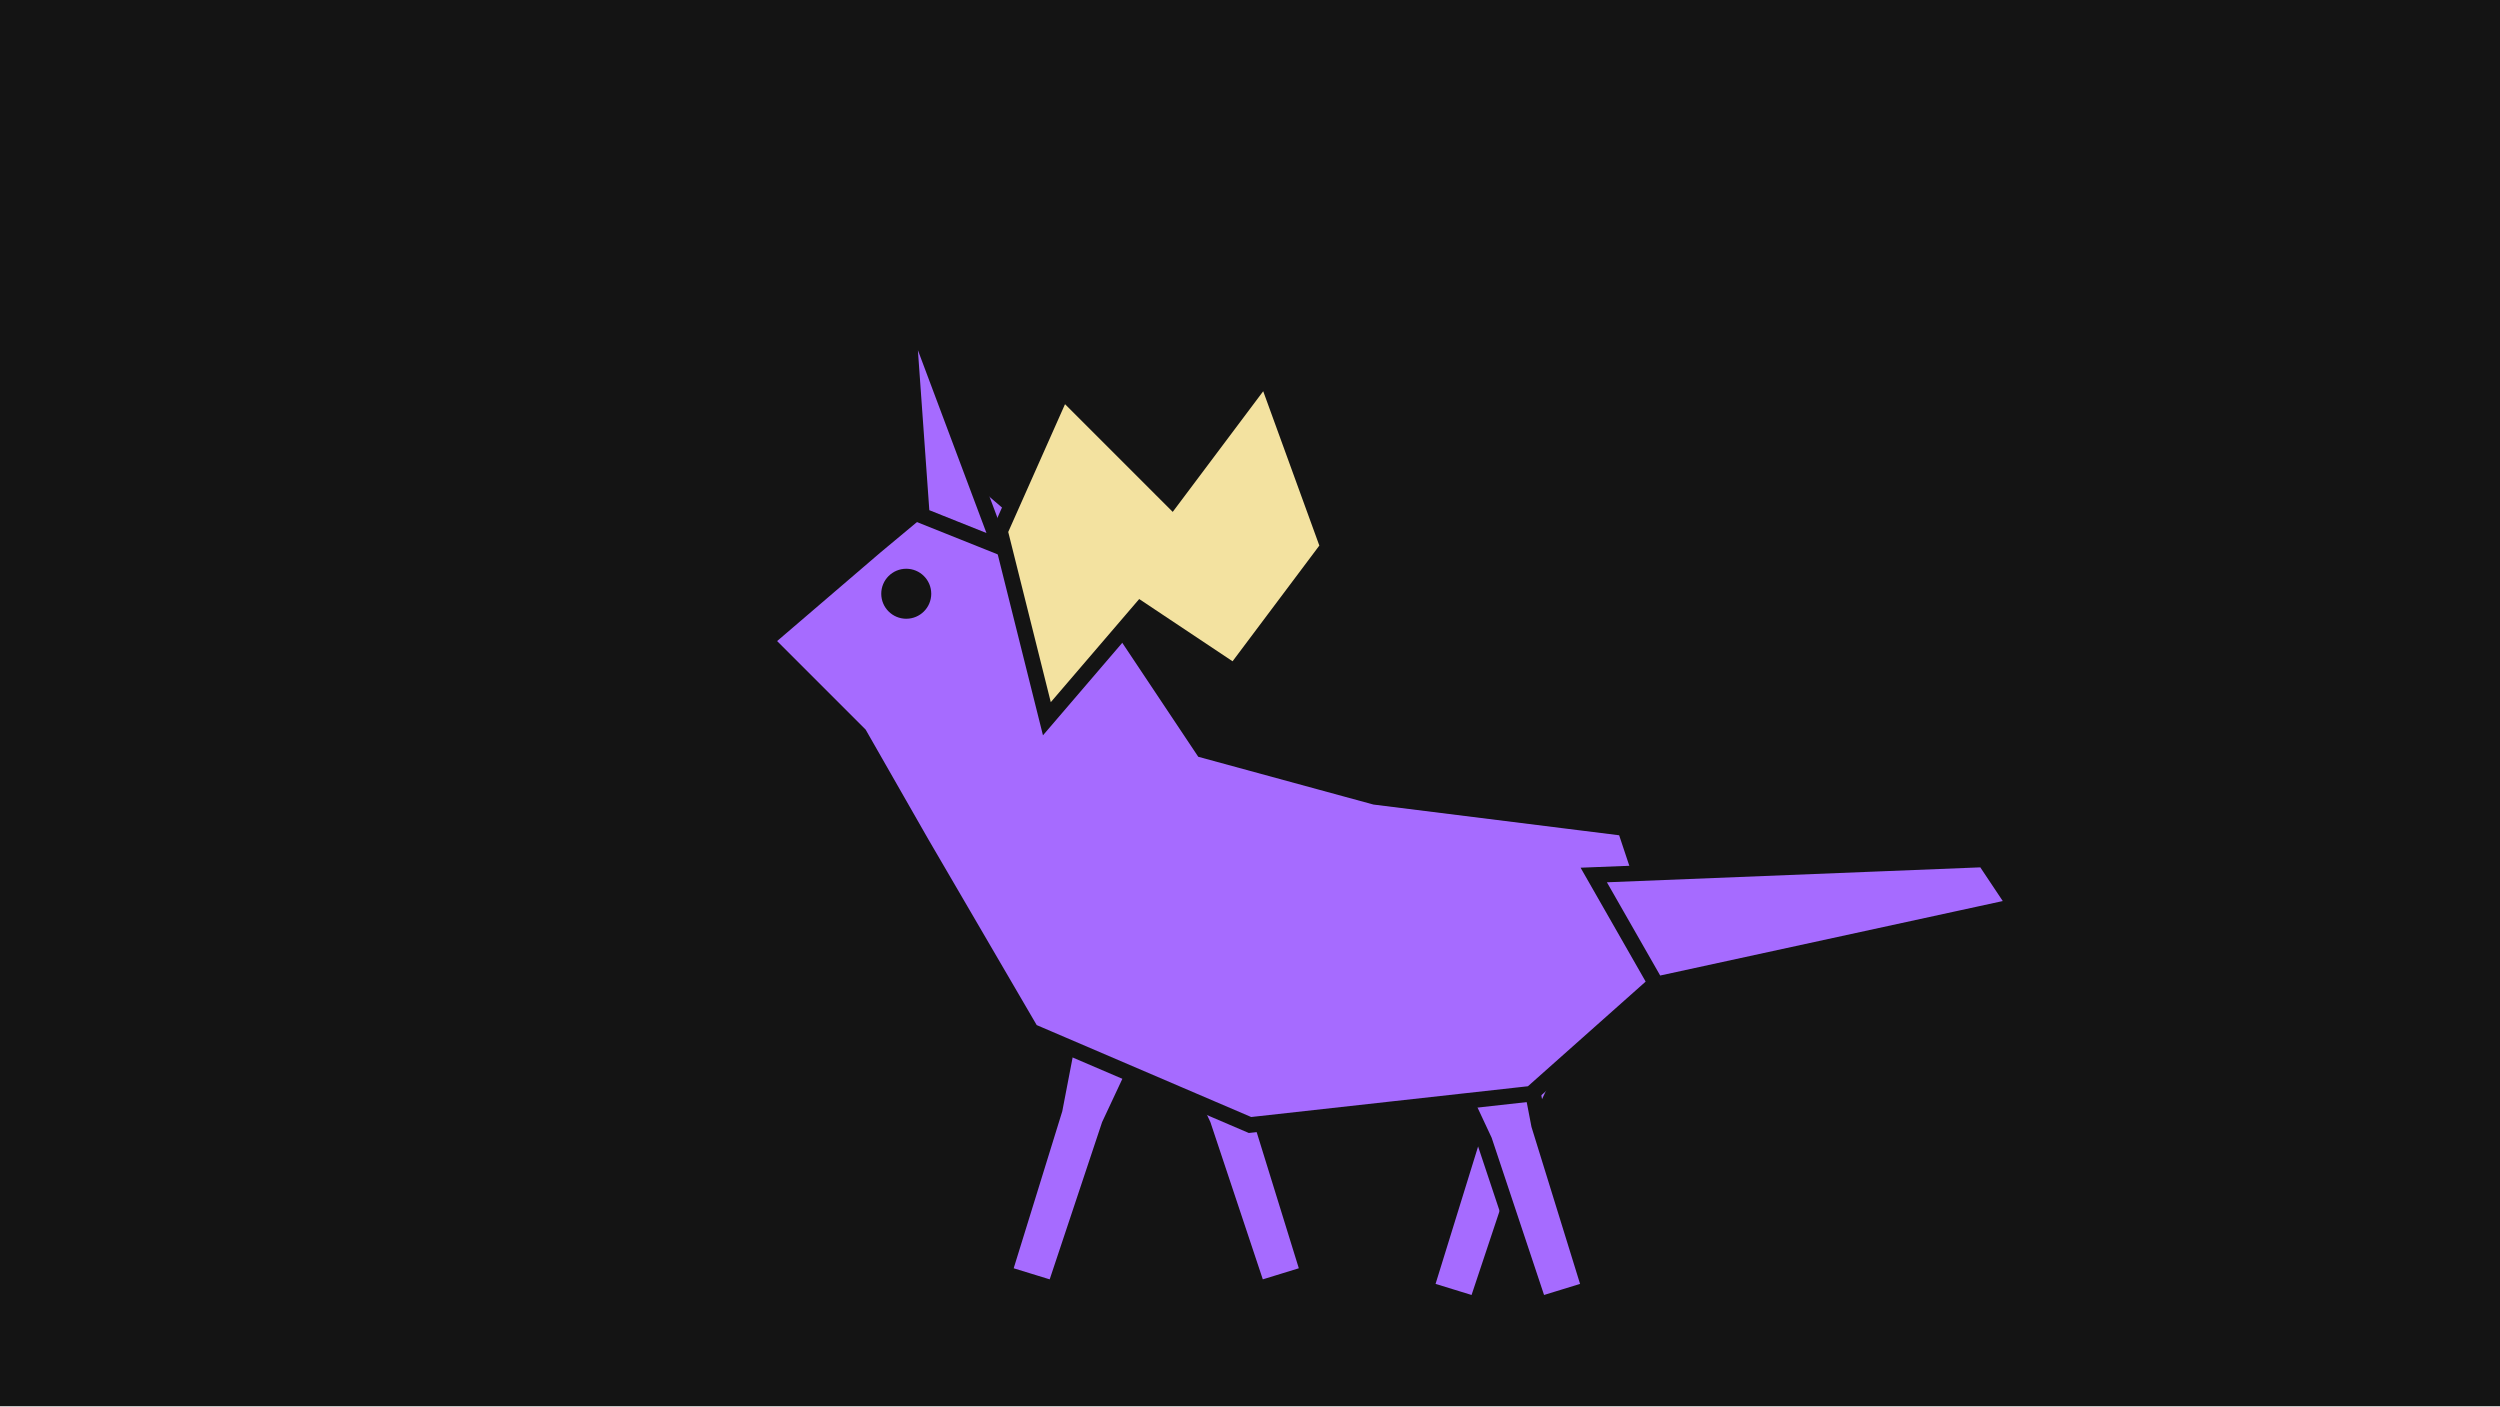
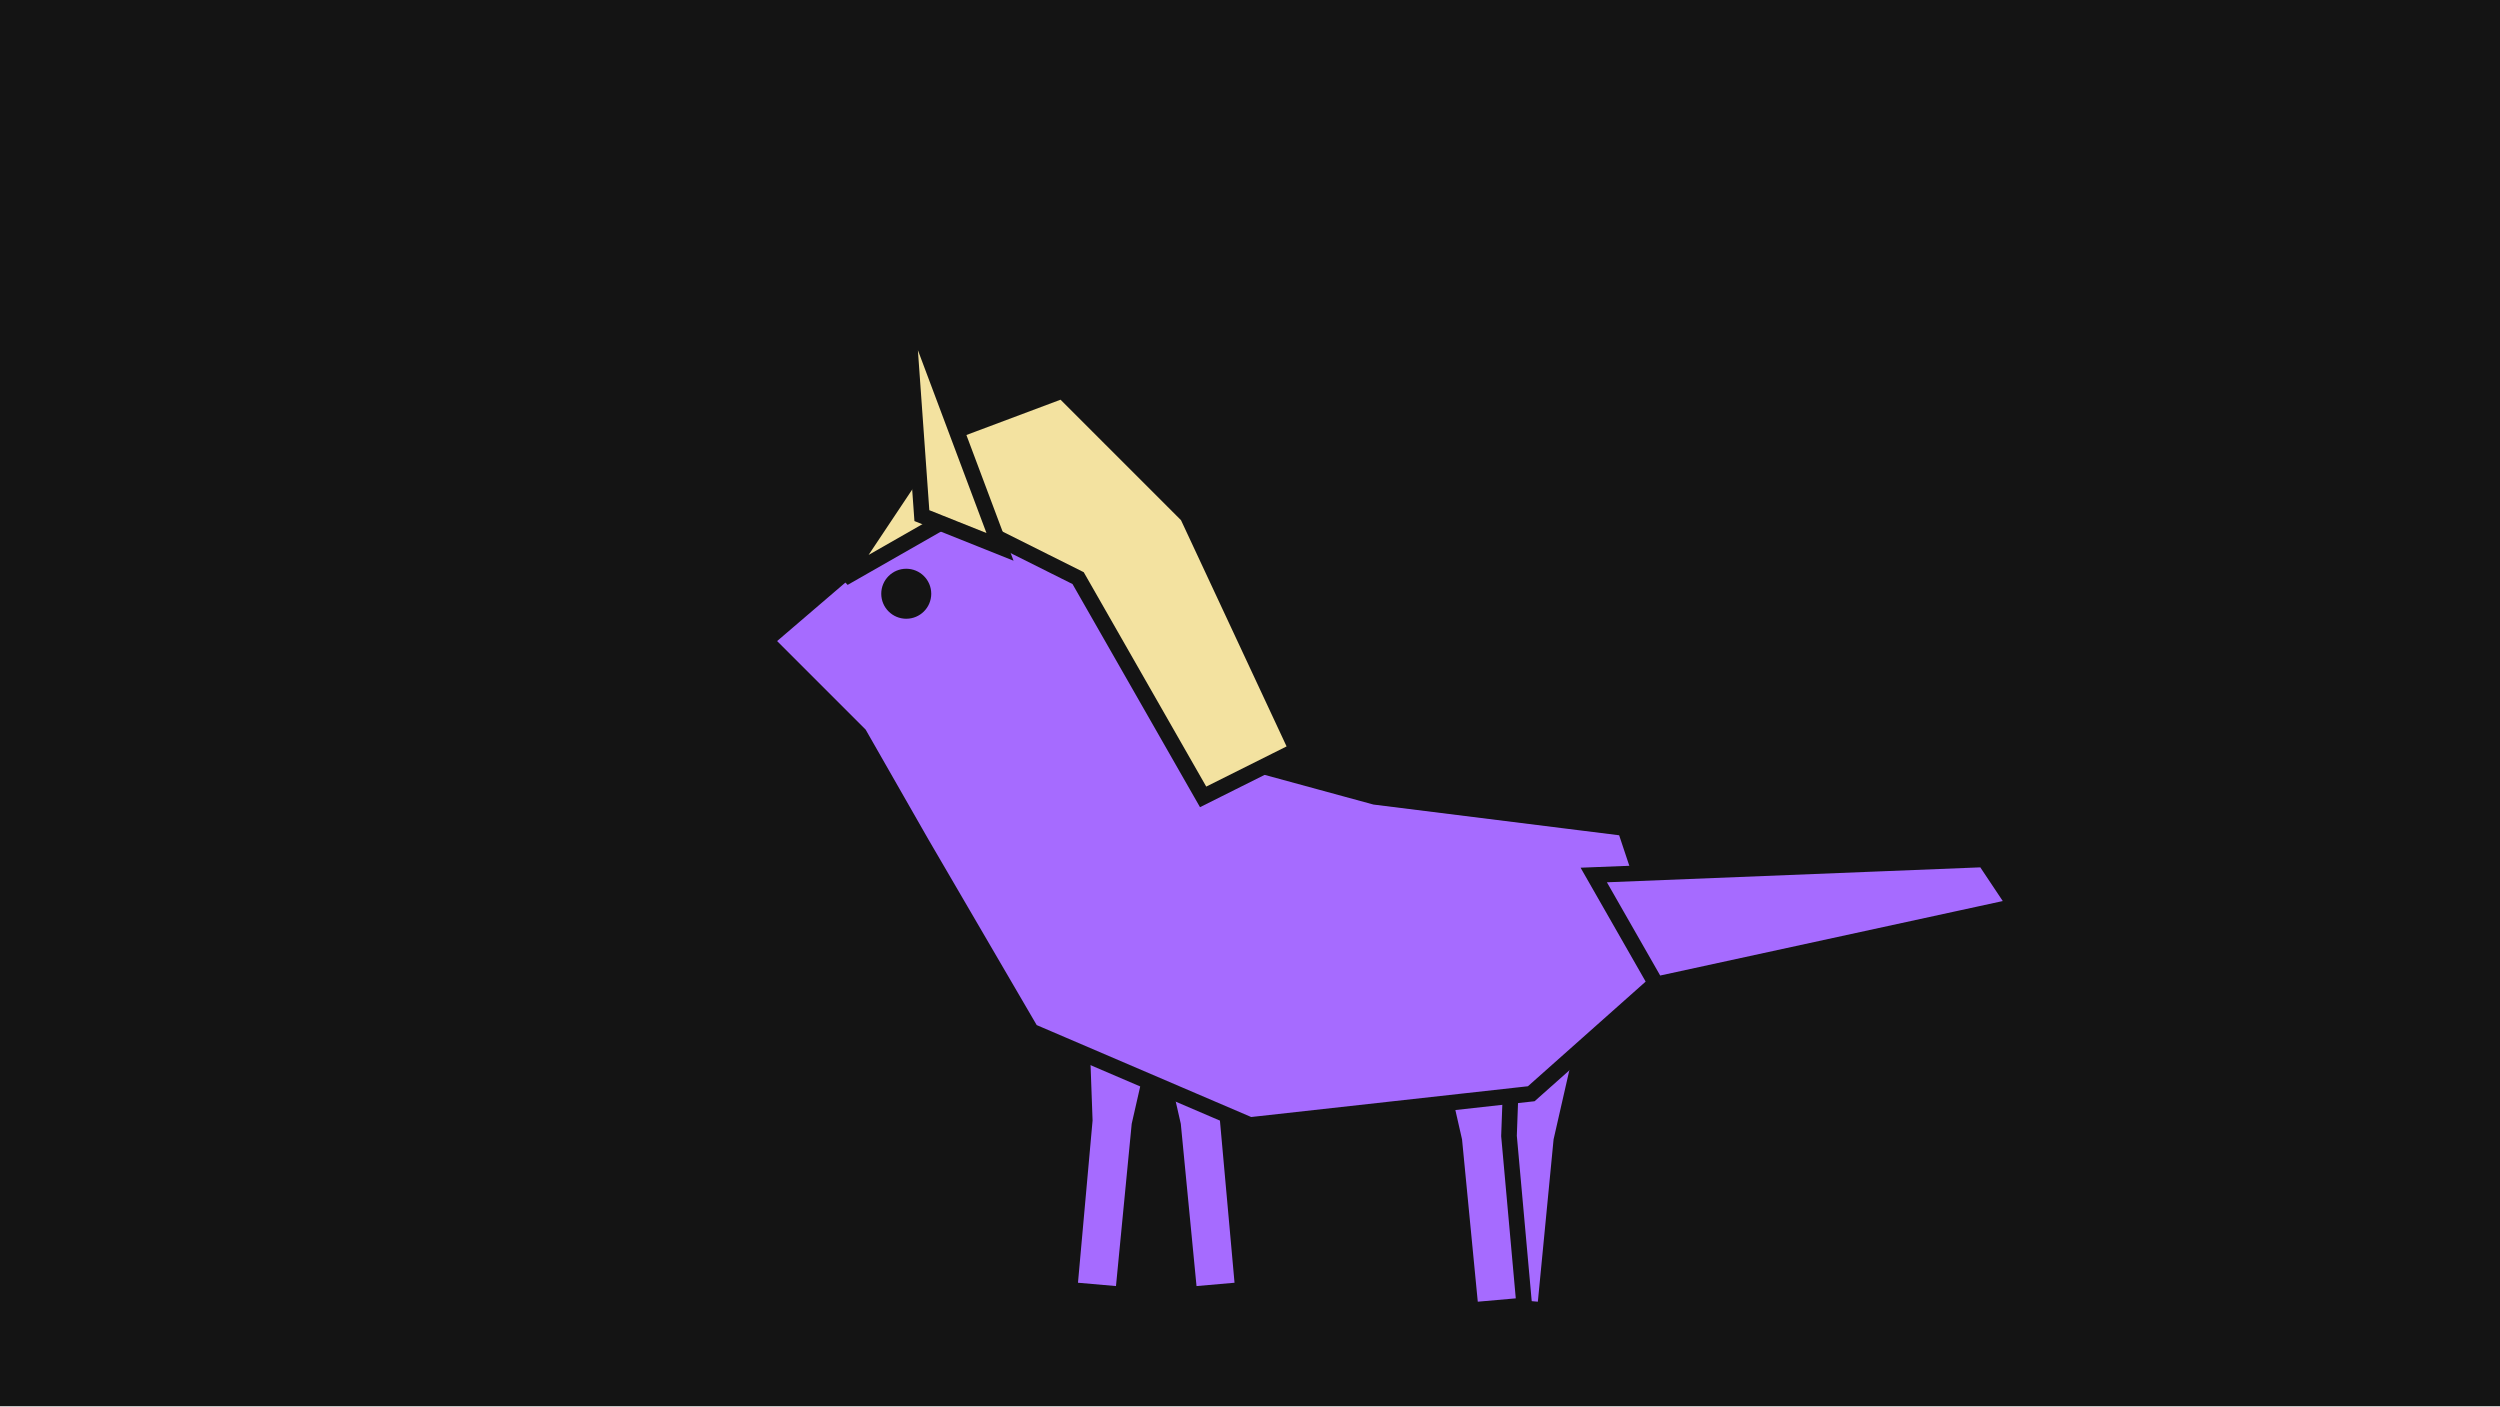
<svg xmlns="http://www.w3.org/2000/svg" width="320" height="180" viewBox="0 0 320 180">
  <g id="s-stage" fill="#141414">
    <path id="s-stage-shape" d="M 0 0 H 320 V 180 H 0 Z" />
  </g>
  <g id="s-character-unicorn" fill="#a66bff" stroke="#141414" stroke-width="2">
-     <path id="s-character-unicorn-shape" d="M 194 118 L 207 122.5 L 196 146 L 189 167 L 182.5 165 L 189 144 Z">
-       <animate attributeName="d" begin="0s" dur="0.8s" calcMode="spline" values="M 194 118 L 207 122.5 L 196 146 L 189 167 L 182.5 165 L 189 144 Z;M 191 120 L 205 120 L 201.5 146 L 201.5 168 L 194.5 168 L 194.5 146 Z;M 189 122.5 L 202 118 L 207 144 L 213.5 165 L 207 167 L 200 146 Z;M 191 120 L 205 120 L 201.5 146 L 201.5 168 L 194.5 168 L 194.5 146 Z;M 194 118 L 207 122.5 L 196 146 L 189 167 L 182.5 165 L 189 144 Z" keyTimes="0;0.25;0.5;0.75;1" keySplines="0.8 0 1 0;0.61 1 0.88 1;0.12 0 0.39 0;0.61 1 0.88 1" fill="remove" repeatCount="indefinite" />
+     <path id="s-character-unicorn-shape" d="M 191.901 119.399 L 205.601 120.751 L 199.848 146 L 197.745 167.7 L 190.895 167.099 L 192.848 145.399 Z">
+       <animate attributeName="d" begin="0s" dur="0.8s" calcMode="spline" values="M 191.901 119.399 L 205.601 120.751 L 199.848 146 L 197.745 167.7 L 190.895 167.099 L 192.848 145.399 Z;M 191.416 119.722 L 205.278 120.347 L 200.737 146 L 199.766 167.861 L 192.835 167.584 L 193.737 145.722 Z;M 191.097 119.935 L 205.065 120.081 L 201.322 146 L 201.095 167.968 L 194.111 167.903 L 194.322 145.935 Z;M 191 120 L 205 120 L 201.5 146 L 201.5 168 L 194.5 168 L 194.5 146 Z;M 190.935 120.081 L 204.903 119.935 L 201.678 145.935 L 201.889 167.903 L 194.905 167.968 L 194.678 146 Z;M 190.722 120.347 L 204.584 119.722 L 202.263 145.722 L 203.165 167.584 L 196.234 167.861 L 195.263 146 Z;M 190.399 120.751 L 204.099 119.399 L 203.152 145.399 L 205.105 167.099 L 198.255 167.7 L 196.152 146 Z;M 189.994 121.258 L 203.49 118.993 L 204.268 144.994 L 207.539 166.49 L 200.791 167.497 L 197.268 146 Z;M 189.523 121.846 L 202.785 118.523 L 205.561 144.523 L 210.361 165.785 L 203.73 167.262 L 198.561 146 Z;M 189 122.5 L 202 118 L 207 144 L 213.5 165 L 207 167 L 200 146 Z;M 189.523 121.846 L 202.785 118.523 L 205.561 144.523 L 210.361 165.785 L 203.73 167.262 L 198.561 146 Z;M 189.994 121.258 L 203.49 118.993 L 204.268 144.994 L 207.539 166.49 L 200.791 167.497 L 197.268 146 Z;M 190.399 120.751 L 204.099 119.399 L 203.152 145.399 L 205.105 167.099 L 198.255 167.7 L 196.152 146 Z;M 190.722 120.347 L 204.584 119.722 L 202.263 145.722 L 203.165 167.584 L 196.234 167.861 L 195.263 146 Z;M 190.935 120.081 L 204.903 119.935 L 201.678 145.935 L 201.889 167.903 L 194.905 167.968 L 194.678 146 Z;M 191 120 L 205 120 L 201.5 146 L 201.5 168 L 194.5 168 L 194.5 146 Z;M 191.097 119.935 L 205.065 120.081 L 201.322 146 L 201.095 167.968 L 194.111 167.903 L 194.322 145.935 Z;M 191.416 119.722 L 205.278 120.347 L 200.737 146 L 199.766 167.861 L 192.835 167.584 L 193.737 145.722 Z;M 191.901 119.399 L 205.601 120.751 L 199.848 146 L 197.745 167.7 L 190.895 167.099 L 192.848 145.399 Z;M 192.51 118.993 L 206.006 121.258 L 198.732 146 L 195.209 167.497 L 188.461 166.49 L 191.732 144.994 Z;M 193.215 118.523 L 206.477 121.846 L 197.439 146 L 192.27 167.262 L 185.639 165.785 L 190.439 144.523 Z;M 194 118 L 207 122.5 L 196 146 L 189 167 L 182.5 165 L 189 144 Z;M 193.215 118.523 L 206.477 121.846 L 197.439 146 L 192.27 167.262 L 185.639 165.785 L 190.439 144.523 Z;M 192.51 118.993 L 206.006 121.258 L 198.732 146 L 195.209 167.497 L 188.461 166.49 L 191.732 144.994 Z;M 191.901 119.399 L 205.601 120.751 L 199.848 146 L 197.745 167.7 L 190.895 167.099 L 192.848 145.399 Z" keyTimes="0;0.042;0.083;0.125;0.167;0.208;0.25;0.292;0.333;0.375;0.417;0.458;0.5;0.542;0.583;0.625;0.667;0.708;0.75;0.792;0.833;0.875;0.917;0.958;1" keySplines="0.12 0 0.39 0;0.12 0 0.39 0;0.61 1 0.88 1;0.12 0 0.39 0;0.12 0 0.39 0;0.12 0 0.39 0;0.12 0 0.39 0;0.12 0 0.39 0;0.12 0 0.39 0;0.12 0 0.39 0;0.12 0 0.39 0;0.12 0 0.39 0;0.12 0 0.39 0;0.12 0 0.39 0;0.61 1 0.88 1;0.12 0 0.39 0;0.12 0 0.39 0;0.12 0 0.39 0;0.12 0 0.39 0;0.12 0 0.39 0;0.12 0 0.39 0;0.12 0 0.39 0;0.12 0 0.39 0;0.12 0 0.39 0" fill="remove" repeatCount="indefinite" />
    </path>
  </g>
  <g id="s-character-unicorn-hr" fill="#a66bff" stroke="#141414" stroke-width="2">
-     <path id="s-character-unicorn-hr-shape" d="M 179 122.5 L 192 118 L 197 144 L 203.5 165 L 197 167 L 190 146 Z">
-       <animate attributeName="d" begin="0s" dur="0.8s" calcMode="spline" values="M 179 122.5 L 192 118 L 197 144 L 203.5 165 L 197 167 L 190 146 Z;M 181 120 L 195 120 L 191.5 146 L 191.5 168 L 184.5 168 L 184.5 146 Z;M 184 118 L 197 122.5 L 186 146 L 179 167 L 172.5 165 L 179 144 Z;M 181 120 L 195 120 L 191.5 146 L 191.5 168 L 184.5 168 L 184.5 146 Z;M 179 122.5 L 192 118 L 197 144 L 203.5 165 L 197 167 L 190 146 Z" keyTimes="0;0.25;0.5;0.75;1" keySplines="0.8 0 1 0;0.61 1 0.88 1;0.12 0 0.39 0;0.61 1 0.88 1" fill="remove" repeatCount="indefinite" />
+     <path id="s-character-unicorn-hr-shape" d="M 180.399 120.751 L 194.099 119.399 L 193.152 145.399 L 195.105 167.099 L 188.255 167.7 L 186.152 146 Z">
+       <animate attributeName="d" begin="0s" dur="0.8s" calcMode="spline" values="M 180.399 120.751 L 194.099 119.399 L 193.152 145.399 L 195.105 167.099 L 188.255 167.7 L 186.152 146 Z;M 180.722 120.347 L 194.584 119.722 L 192.263 145.722 L 193.165 167.584 L 186.234 167.861 L 185.263 146 Z;M 180.935 120.081 L 194.903 119.935 L 191.678 145.935 L 191.889 167.903 L 184.905 167.968 L 184.678 146 Z;M 181 120 L 195 120 L 191.5 146 L 191.5 168 L 184.5 168 L 184.5 146 Z;M 181.097 119.935 L 195.065 120.081 L 191.322 146 L 191.095 167.968 L 184.111 167.903 L 184.322 145.935 Z;M 181.416 119.722 L 195.278 120.347 L 190.737 146 L 189.766 167.861 L 182.835 167.584 L 183.737 145.722 Z;M 181.901 119.399 L 195.601 120.751 L 189.848 146 L 187.745 167.7 L 180.895 167.099 L 182.848 145.399 Z;M 182.51 118.993 L 196.006 121.258 L 188.732 146 L 185.209 167.497 L 178.461 166.49 L 181.732 144.994 Z;M 183.215 118.523 L 196.477 121.846 L 187.439 146 L 182.27 167.262 L 175.639 165.785 L 180.439 144.523 Z;M 184 118 L 197 122.5 L 186 146 L 179 167 L 172.5 165 L 179 144 Z;M 183.215 118.523 L 196.477 121.846 L 187.439 146 L 182.27 167.262 L 175.639 165.785 L 180.439 144.523 Z;M 182.51 118.993 L 196.006 121.258 L 188.732 146 L 185.209 167.497 L 178.461 166.49 L 181.732 144.994 Z;M 181.901 119.399 L 195.601 120.751 L 189.848 146 L 187.745 167.7 L 180.895 167.099 L 182.848 145.399 Z;M 181.416 119.722 L 195.278 120.347 L 190.737 146 L 189.766 167.861 L 182.835 167.584 L 183.737 145.722 Z;M 181.097 119.935 L 195.065 120.081 L 191.322 146 L 191.095 167.968 L 184.111 167.903 L 184.322 145.935 Z;M 181 120 L 195 120 L 191.5 146 L 191.5 168 L 184.5 168 L 184.5 146 Z;M 180.935 120.081 L 194.903 119.935 L 191.678 145.935 L 191.889 167.903 L 184.905 167.968 L 184.678 146 Z;M 180.722 120.347 L 194.584 119.722 L 192.263 145.722 L 193.165 167.584 L 186.234 167.861 L 185.263 146 Z;M 180.399 120.751 L 194.099 119.399 L 193.152 145.399 L 195.105 167.099 L 188.255 167.7 L 186.152 146 Z;M 179.994 121.258 L 193.49 118.993 L 194.268 144.994 L 197.539 166.49 L 190.791 167.497 L 187.268 146 Z;M 179.523 121.846 L 192.785 118.523 L 195.561 144.523 L 200.361 165.785 L 193.73 167.262 L 188.561 146 Z;M 179 122.5 L 192 118 L 197 144 L 203.5 165 L 197 167 L 190 146 Z;M 179.523 121.846 L 192.785 118.523 L 195.561 144.523 L 200.361 165.785 L 193.73 167.262 L 188.561 146 Z;M 179.994 121.258 L 193.49 118.993 L 194.268 144.994 L 197.539 166.49 L 190.791 167.497 L 187.268 146 Z;M 180.399 120.751 L 194.099 119.399 L 193.152 145.399 L 195.105 167.099 L 188.255 167.7 L 186.152 146 Z" keyTimes="0;0.042;0.083;0.125;0.167;0.208;0.25;0.292;0.333;0.375;0.417;0.458;0.5;0.542;0.583;0.625;0.667;0.708;0.75;0.792;0.833;0.875;0.917;0.958;1" keySplines="0.12 0 0.39 0;0.12 0 0.39 0;0.61 1 0.88 1;0.12 0 0.39 0;0.12 0 0.39 0;0.12 0 0.39 0;0.12 0 0.39 0;0.12 0 0.39 0;0.12 0 0.39 0;0.12 0 0.39 0;0.12 0 0.39 0;0.12 0 0.39 0;0.12 0 0.39 0;0.12 0 0.39 0;0.61 1 0.88 1;0.12 0 0.39 0;0.12 0 0.39 0;0.12 0 0.39 0;0.12 0 0.39 0;0.12 0 0.39 0;0.12 0 0.39 0;0.12 0 0.39 0;0.12 0 0.39 0;0.12 0 0.39 0" fill="remove" repeatCount="indefinite" />
    </path>
  </g>
  <g id="s-character-unicorn-fl" fill="#a66bff" stroke="#141414" stroke-width="2">
-     <path id="s-character-unicorn-fl-shape" d="M 143 120.5 L 156 116 L 161 142 L 167.5 163 L 161 165 L 154 144 Z">
-       <animate attributeName="d" begin="0s" dur="0.8s" calcMode="spline" values="M 143 120.5 L 156 116 L 161 142 L 167.5 163 L 161 165 L 154 144 Z;M 145 118 L 159 118 L 155.5 144 L 155.5 166 L 148.5 166 L 148.5 144 Z;M 148 116 L 161 120.5 L 150 144 L 143 165 L 136.5 163 L 143 142 Z;M 145 118 L 159 118 L 155.5 144 L 155.5 166 L 148.5 166 L 148.5 144 Z;M 143 120.5 L 156 116 L 161 142 L 167.5 163 L 161 165 L 154 144 Z" keyTimes="0;0.25;0.5;0.75;1" keySplines="0.8 0 1 0;0.61 1 0.88 1;0.12 0 0.39 0;0.61 1 0.88 1" fill="remove" repeatCount="indefinite" />
+     <path id="s-character-unicorn-fl-shape" d="M 144.399 118.751 L 158.099 117.399 L 157.152 143.399 L 159.105 165.099 L 152.255 165.7 L 150.152 144 Z">
+       <animate attributeName="d" begin="0s" dur="0.8s" calcMode="spline" values="M 144.399 118.751 L 158.099 117.399 L 157.152 143.399 L 159.105 165.099 L 152.255 165.7 L 150.152 144 Z;M 144.722 118.347 L 158.584 117.722 L 156.263 143.722 L 157.165 165.584 L 150.234 165.861 L 149.263 144 Z;M 144.935 118.081 L 158.903 117.935 L 155.678 143.935 L 155.889 165.903 L 148.905 165.968 L 148.678 144 Z;M 145 118 L 159 118 L 155.5 144 L 155.5 166 L 148.5 166 L 148.5 144 Z;M 145.097 117.935 L 159.065 118.081 L 155.322 144 L 155.095 165.968 L 148.111 165.903 L 148.322 143.935 Z;M 145.416 117.722 L 159.278 118.347 L 154.737 144 L 153.766 165.861 L 146.835 165.584 L 147.737 143.722 Z;M 145.901 117.399 L 159.601 118.751 L 153.848 144 L 151.745 165.7 L 144.895 165.099 L 146.848 143.399 Z;M 146.51 116.993 L 160.006 119.258 L 152.732 144 L 149.209 165.497 L 142.461 164.49 L 145.732 142.994 Z;M 147.215 116.523 L 160.477 119.846 L 151.439 144 L 146.27 165.262 L 139.639 163.785 L 144.439 142.523 Z;M 148 116 L 161 120.5 L 150 144 L 143 165 L 136.5 163 L 143 142 Z;M 147.215 116.523 L 160.477 119.846 L 151.439 144 L 146.27 165.262 L 139.639 163.785 L 144.439 142.523 Z;M 146.51 116.993 L 160.006 119.258 L 152.732 144 L 149.209 165.497 L 142.461 164.49 L 145.732 142.994 Z;M 145.901 117.399 L 159.601 118.751 L 153.848 144 L 151.745 165.7 L 144.895 165.099 L 146.848 143.399 Z;M 145.416 117.722 L 159.278 118.347 L 154.737 144 L 153.766 165.861 L 146.835 165.584 L 147.737 143.722 Z;M 145.097 117.935 L 159.065 118.081 L 155.322 144 L 155.095 165.968 L 148.111 165.903 L 148.322 143.935 Z;M 145 118 L 159 118 L 155.5 144 L 155.5 166 L 148.5 166 L 148.5 144 Z;M 144.935 118.081 L 158.903 117.935 L 155.678 143.935 L 155.889 165.903 L 148.905 165.968 L 148.678 144 Z;M 144.722 118.347 L 158.584 117.722 L 156.263 143.722 L 157.165 165.584 L 150.234 165.861 L 149.263 144 Z;M 144.399 118.751 L 158.099 117.399 L 157.152 143.399 L 159.105 165.099 L 152.255 165.7 L 150.152 144 Z;M 143.994 119.258 L 157.49 116.993 L 158.268 142.994 L 161.539 164.49 L 154.791 165.497 L 151.268 144 Z;M 143.523 119.846 L 156.785 116.523 L 159.561 142.523 L 164.361 163.785 L 157.73 165.262 L 152.561 144 Z;M 143 120.5 L 156 116 L 161 142 L 167.5 163 L 161 165 L 154 144 Z;M 143.523 119.846 L 156.785 116.523 L 159.561 142.523 L 164.361 163.785 L 157.73 165.262 L 152.561 144 Z;M 143.994 119.258 L 157.49 116.993 L 158.268 142.994 L 161.539 164.49 L 154.791 165.497 L 151.268 144 Z;M 144.399 118.751 L 158.099 117.399 L 157.152 143.399 L 159.105 165.099 L 152.255 165.7 L 150.152 144 Z" keyTimes="0;0.042;0.083;0.125;0.167;0.208;0.25;0.292;0.333;0.375;0.417;0.458;0.5;0.542;0.583;0.625;0.667;0.708;0.75;0.792;0.833;0.875;0.917;0.958;1" keySplines="0.12 0 0.39 0;0.12 0 0.39 0;0.61 1 0.88 1;0.12 0 0.39 0;0.12 0 0.39 0;0.12 0 0.39 0;0.12 0 0.39 0;0.12 0 0.39 0;0.12 0 0.39 0;0.12 0 0.39 0;0.12 0 0.39 0;0.12 0 0.39 0;0.12 0 0.39 0;0.12 0 0.39 0;0.61 1 0.88 1;0.12 0 0.39 0;0.12 0 0.39 0;0.12 0 0.39 0;0.12 0 0.39 0;0.12 0 0.39 0;0.12 0 0.39 0;0.12 0 0.39 0;0.12 0 0.39 0;0.12 0 0.39 0" fill="remove" repeatCount="indefinite" />
    </path>
  </g>
  <g id="s-character-unicorn-fr" fill="#a66bff" stroke="#141414" stroke-width="2">
-     <path id="s-character-unicorn-fr-shape" d="M 140 116 L 153 120.5 L 142 144 L 135 165 L 128.5 163 L 135 142 Z">
-       <animate attributeName="d" begin="0s" dur="0.8s" calcMode="spline" values="M 140 116 L 153 120.5 L 142 144 L 135 165 L 128.5 163 L 135 142 Z;M 137 118 L 151 118 L 147.5 144 L 147.5 166 L 140.5 166 L 140.5 144 Z;M 135 120.5 L 148 116 L 153 142 L 159.5 163 L 153 165 L 146 144 Z;M 137 118 L 151 118 L 147.5 144 L 147.5 166 L 140.5 166 L 140.5 144 Z;M 140 116 L 153 120.5 L 142 144 L 135 165 L 128.5 163 L 135 142 Z" keyTimes="0;0.25;0.5;0.75;1" keySplines="0.8 0 1 0;0.61 1 0.88 1;0.12 0 0.39 0;0.61 1 0.88 1" fill="remove" repeatCount="indefinite" />
+     <path id="s-character-unicorn-fr-shape" d="M 137.901 117.399 L 151.601 118.751 L 145.848 144 L 143.745 165.7 L 136.895 165.099 L 138.848 143.399 Z">
+       <animate attributeName="d" begin="0s" dur="0.8s" calcMode="spline" values="M 137.901 117.399 L 151.601 118.751 L 145.848 144 L 143.745 165.7 L 136.895 165.099 L 138.848 143.399 Z;M 137.416 117.722 L 151.278 118.347 L 146.737 144 L 145.766 165.861 L 138.835 165.584 L 139.737 143.722 Z;M 137.097 117.935 L 151.065 118.081 L 147.322 144 L 147.095 165.968 L 140.111 165.903 L 140.322 143.935 Z;M 137 118 L 151 118 L 147.5 144 L 147.5 166 L 140.5 166 L 140.5 144 Z;M 136.935 118.081 L 150.903 117.935 L 147.678 143.935 L 147.889 165.903 L 140.905 165.968 L 140.678 144 Z;M 136.722 118.347 L 150.584 117.722 L 148.263 143.722 L 149.165 165.584 L 142.234 165.861 L 141.263 144 Z;M 136.399 118.751 L 150.099 117.399 L 149.152 143.399 L 151.105 165.099 L 144.255 165.7 L 142.152 144 Z;M 135.994 119.258 L 149.49 116.993 L 150.268 142.994 L 153.539 164.49 L 146.791 165.497 L 143.268 144 Z;M 135.523 119.846 L 148.785 116.523 L 151.561 142.523 L 156.361 163.785 L 149.73 165.262 L 144.561 144 Z;M 135 120.5 L 148 116 L 153 142 L 159.5 163 L 153 165 L 146 144 Z;M 135.523 119.846 L 148.785 116.523 L 151.561 142.523 L 156.361 163.785 L 149.73 165.262 L 144.561 144 Z;M 135.994 119.258 L 149.49 116.993 L 150.268 142.994 L 153.539 164.49 L 146.791 165.497 L 143.268 144 Z;M 136.399 118.751 L 150.099 117.399 L 149.152 143.399 L 151.105 165.099 L 144.255 165.7 L 142.152 144 Z;M 136.722 118.347 L 150.584 117.722 L 148.263 143.722 L 149.165 165.584 L 142.234 165.861 L 141.263 144 Z;M 136.935 118.081 L 150.903 117.935 L 147.678 143.935 L 147.889 165.903 L 140.905 165.968 L 140.678 144 Z;M 137 118 L 151 118 L 147.5 144 L 147.5 166 L 140.5 166 L 140.5 144 Z;M 137.097 117.935 L 151.065 118.081 L 147.322 144 L 147.095 165.968 L 140.111 165.903 L 140.322 143.935 Z;M 137.416 117.722 L 151.278 118.347 L 146.737 144 L 145.766 165.861 L 138.835 165.584 L 139.737 143.722 Z;M 137.901 117.399 L 151.601 118.751 L 145.848 144 L 143.745 165.7 L 136.895 165.099 L 138.848 143.399 Z;M 138.51 116.993 L 152.006 119.258 L 144.732 144 L 141.209 165.497 L 134.461 164.49 L 137.732 142.994 Z;M 139.215 116.523 L 152.477 119.846 L 143.439 144 L 138.27 165.262 L 131.639 163.785 L 136.439 142.523 Z;M 140 116 L 153 120.5 L 142 144 L 135 165 L 128.5 163 L 135 142 Z;M 139.215 116.523 L 152.477 119.846 L 143.439 144 L 138.27 165.262 L 131.639 163.785 L 136.439 142.523 Z;M 138.51 116.993 L 152.006 119.258 L 144.732 144 L 141.209 165.497 L 134.461 164.49 L 137.732 142.994 Z;M 137.901 117.399 L 151.601 118.751 L 145.848 144 L 143.745 165.7 L 136.895 165.099 L 138.848 143.399 Z" keyTimes="0;0.042;0.083;0.125;0.167;0.208;0.25;0.292;0.333;0.375;0.417;0.458;0.5;0.542;0.583;0.625;0.667;0.708;0.75;0.792;0.833;0.875;0.917;0.958;1" keySplines="0.12 0 0.39 0;0.12 0 0.39 0;0.61 1 0.88 1;0.12 0 0.39 0;0.12 0 0.39 0;0.12 0 0.39 0;0.12 0 0.39 0;0.12 0 0.39 0;0.12 0 0.39 0;0.12 0 0.39 0;0.12 0 0.39 0;0.12 0 0.39 0;0.12 0 0.39 0;0.12 0 0.39 0;0.61 1 0.88 1;0.12 0 0.39 0;0.12 0 0.39 0;0.12 0 0.39 0;0.12 0 0.39 0;0.12 0 0.39 0;0.12 0 0.39 0;0.12 0 0.39 0;0.12 0 0.39 0;0.12 0 0.39 0" fill="remove" repeatCount="indefinite" />
    </path>
  </g>
  <g id="s-character-unicorn-body" fill="#a66bff" stroke="#141414" stroke-width="2">
    <path id="s-character-unicorn-body-shape" d="M 98 82 L 112 70 L 124 60 L 138 72 L 154 96 L 176 102 L 208 106 L 214 124 L 196 140 L 160 144 L 132 132 L 118 108 L 110 94 Z" />
  </g>
  <g id="s-character-unicorn-mane" fill="#f3e2a0" stroke="#141414" stroke-width="2">
-     <path id="s-character-unicorn-mane-shape" d="M 128 68 L 136 50 L 150 64 L 162 48 L 170 70 L 158 86 L 146 78 L 134 92 Z" />
+     <path id="s-character-unicorn-mane-shape" d="M 108 74 L 120 56 L 136 50 L 152 66 L 166 96 L 154 102 L 138 74 L 122 66 Z" />
  </g>
-   <g id="s-character-unicorn-horn" fill="#a66bff" stroke="#141414" stroke-width="2">
+   <g id="s-character-unicorn-horn" fill="#f3e2a0" stroke="#141414" stroke-width="2">
    <path id="s-character-unicorn-horn-shape" d="M 116 38 L 128 70 L 118 66 Z" />
  </g>
  <g id="s-character-unicorn-tail" fill="#a66bff" stroke="#141414" stroke-width="2">
    <path id="s-character-unicorn-tail-shape" d="M 254 110 L 258 116 L 212 126 L 204 112 Z" />
  </g>
  <g id="s-character-unicorn-face" fill="#141414" stroke="#141414" stroke-width="2">
    <path id="s-character-unicorn-face-shape" d="M 118.2 76 C 118.2 77.215 117.215 78.2 116 78.2 C 114.785 78.2 113.8 77.215 113.8 76 C 113.8 74.785 114.785 73.8 116 73.8 C 117.215 73.8 118.2 74.785 118.2 76 Z" />
  </g>
</svg>
